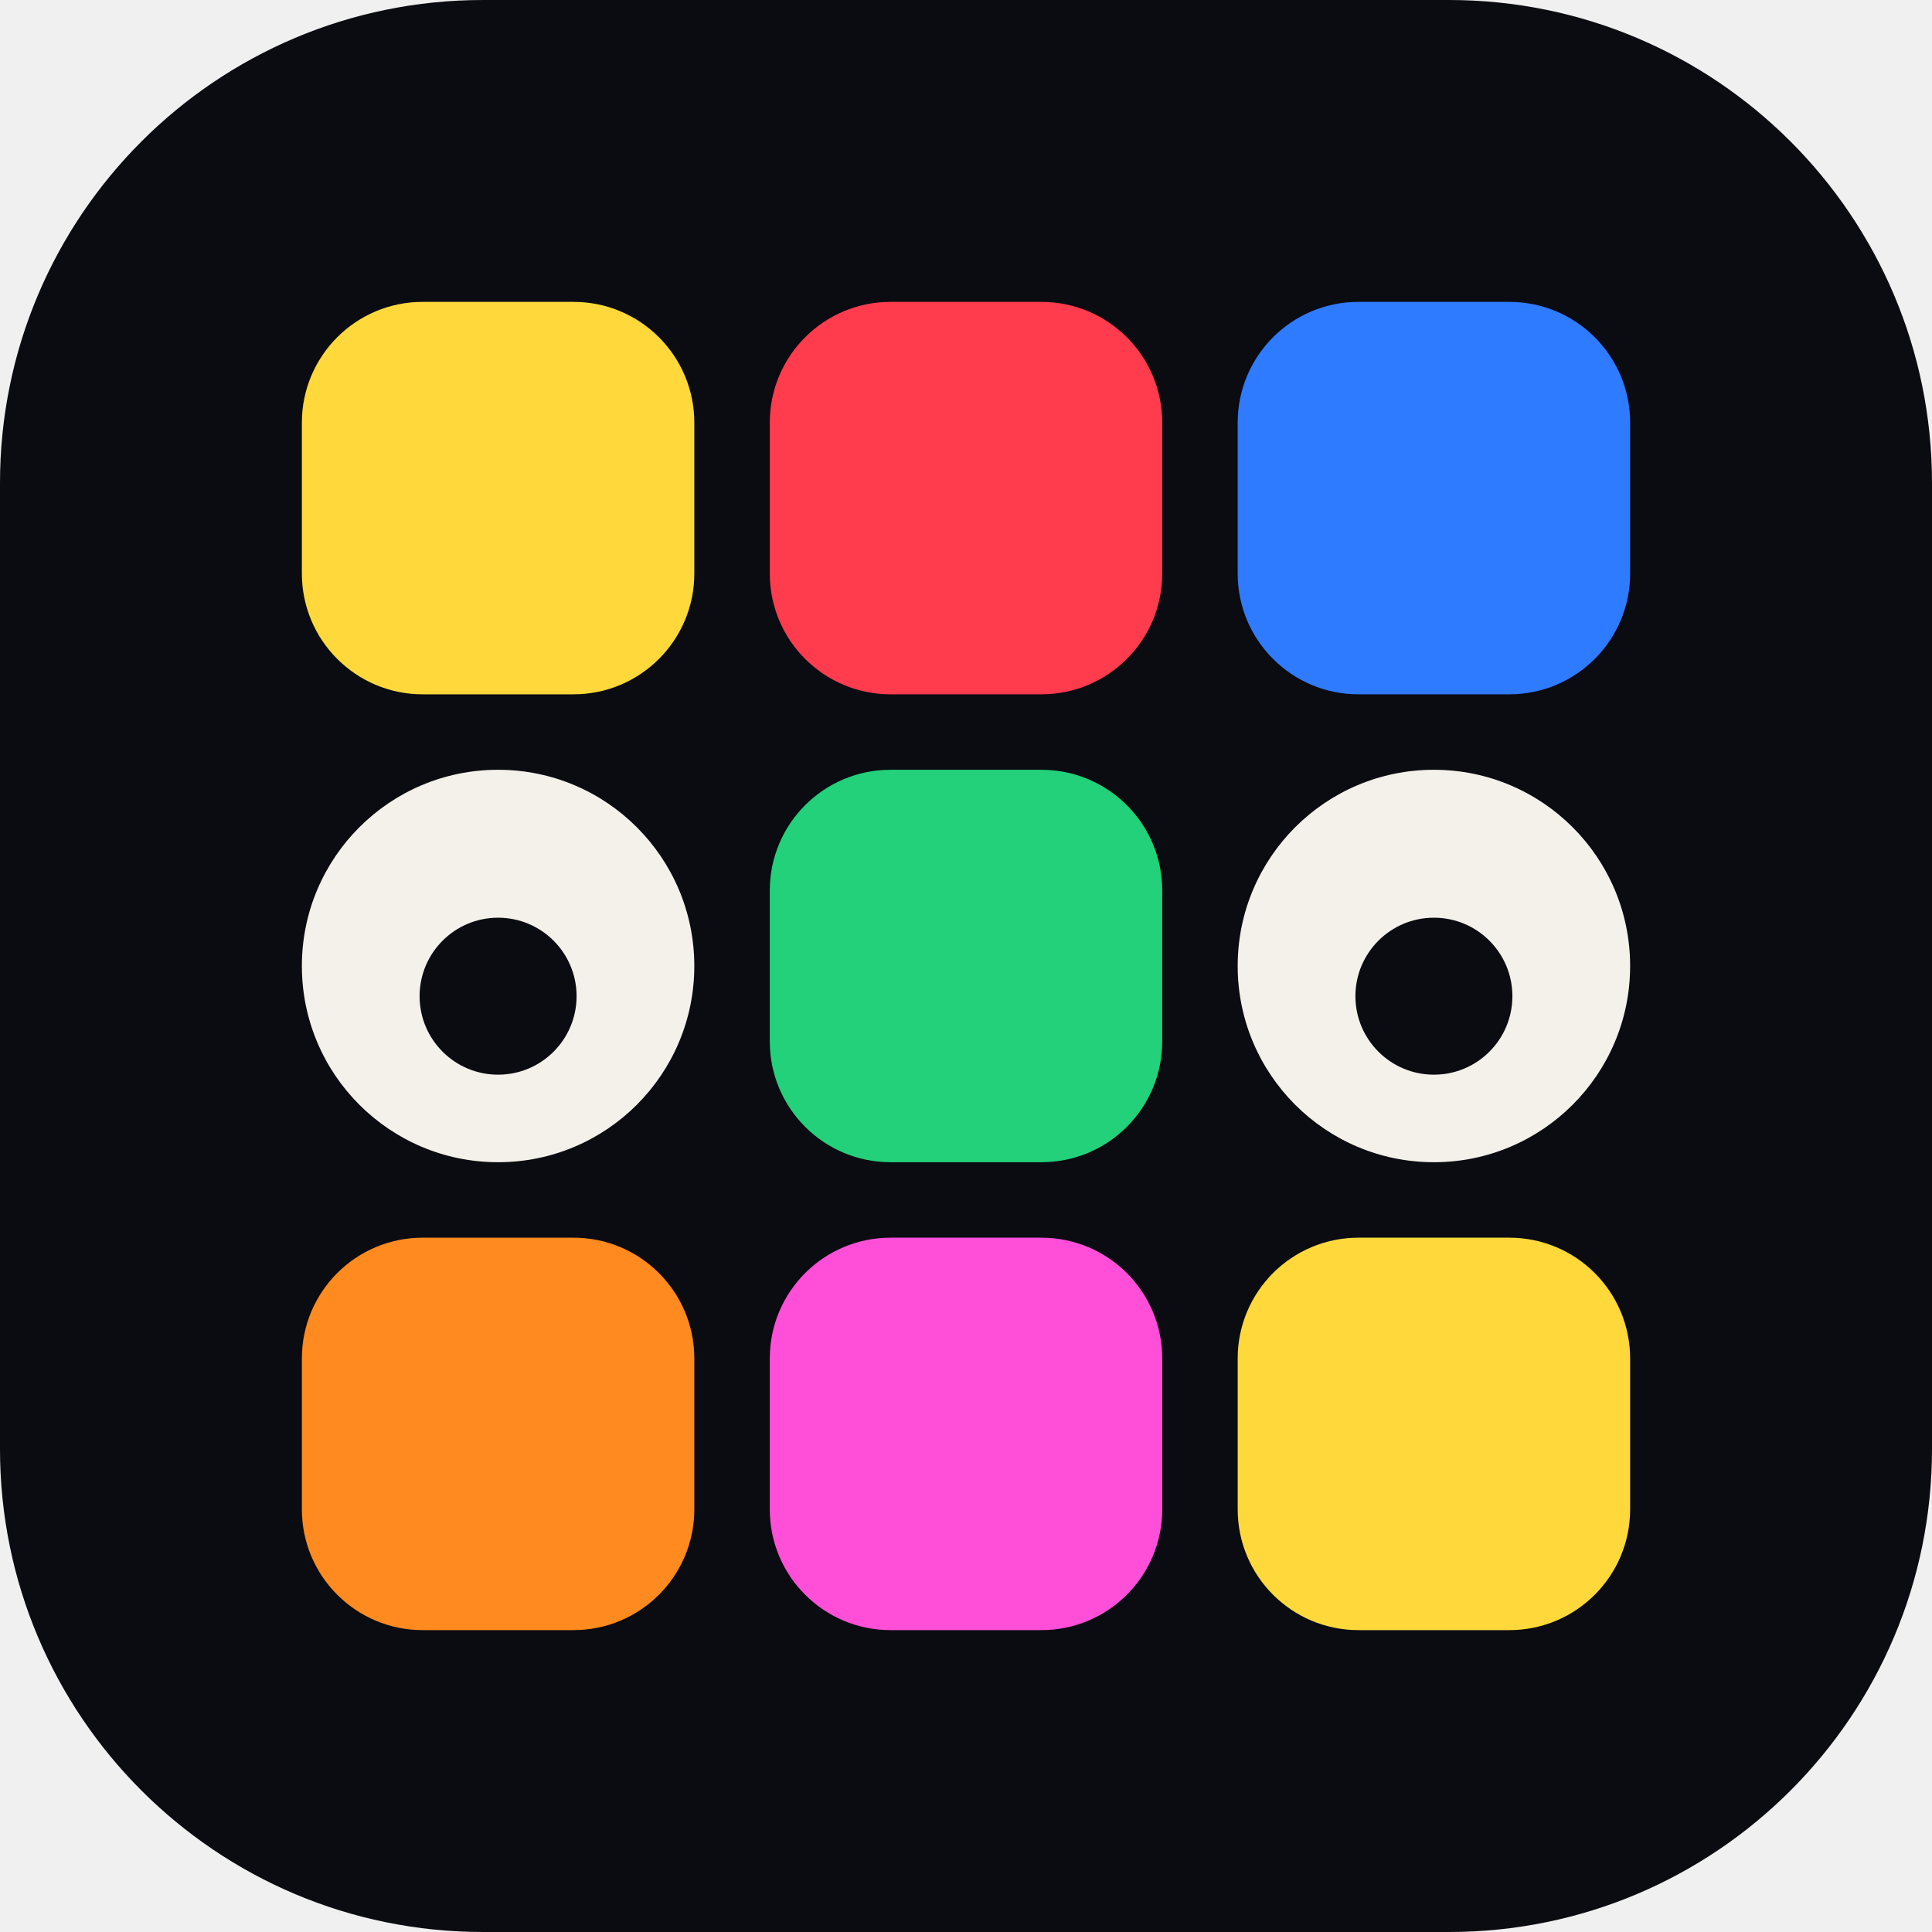
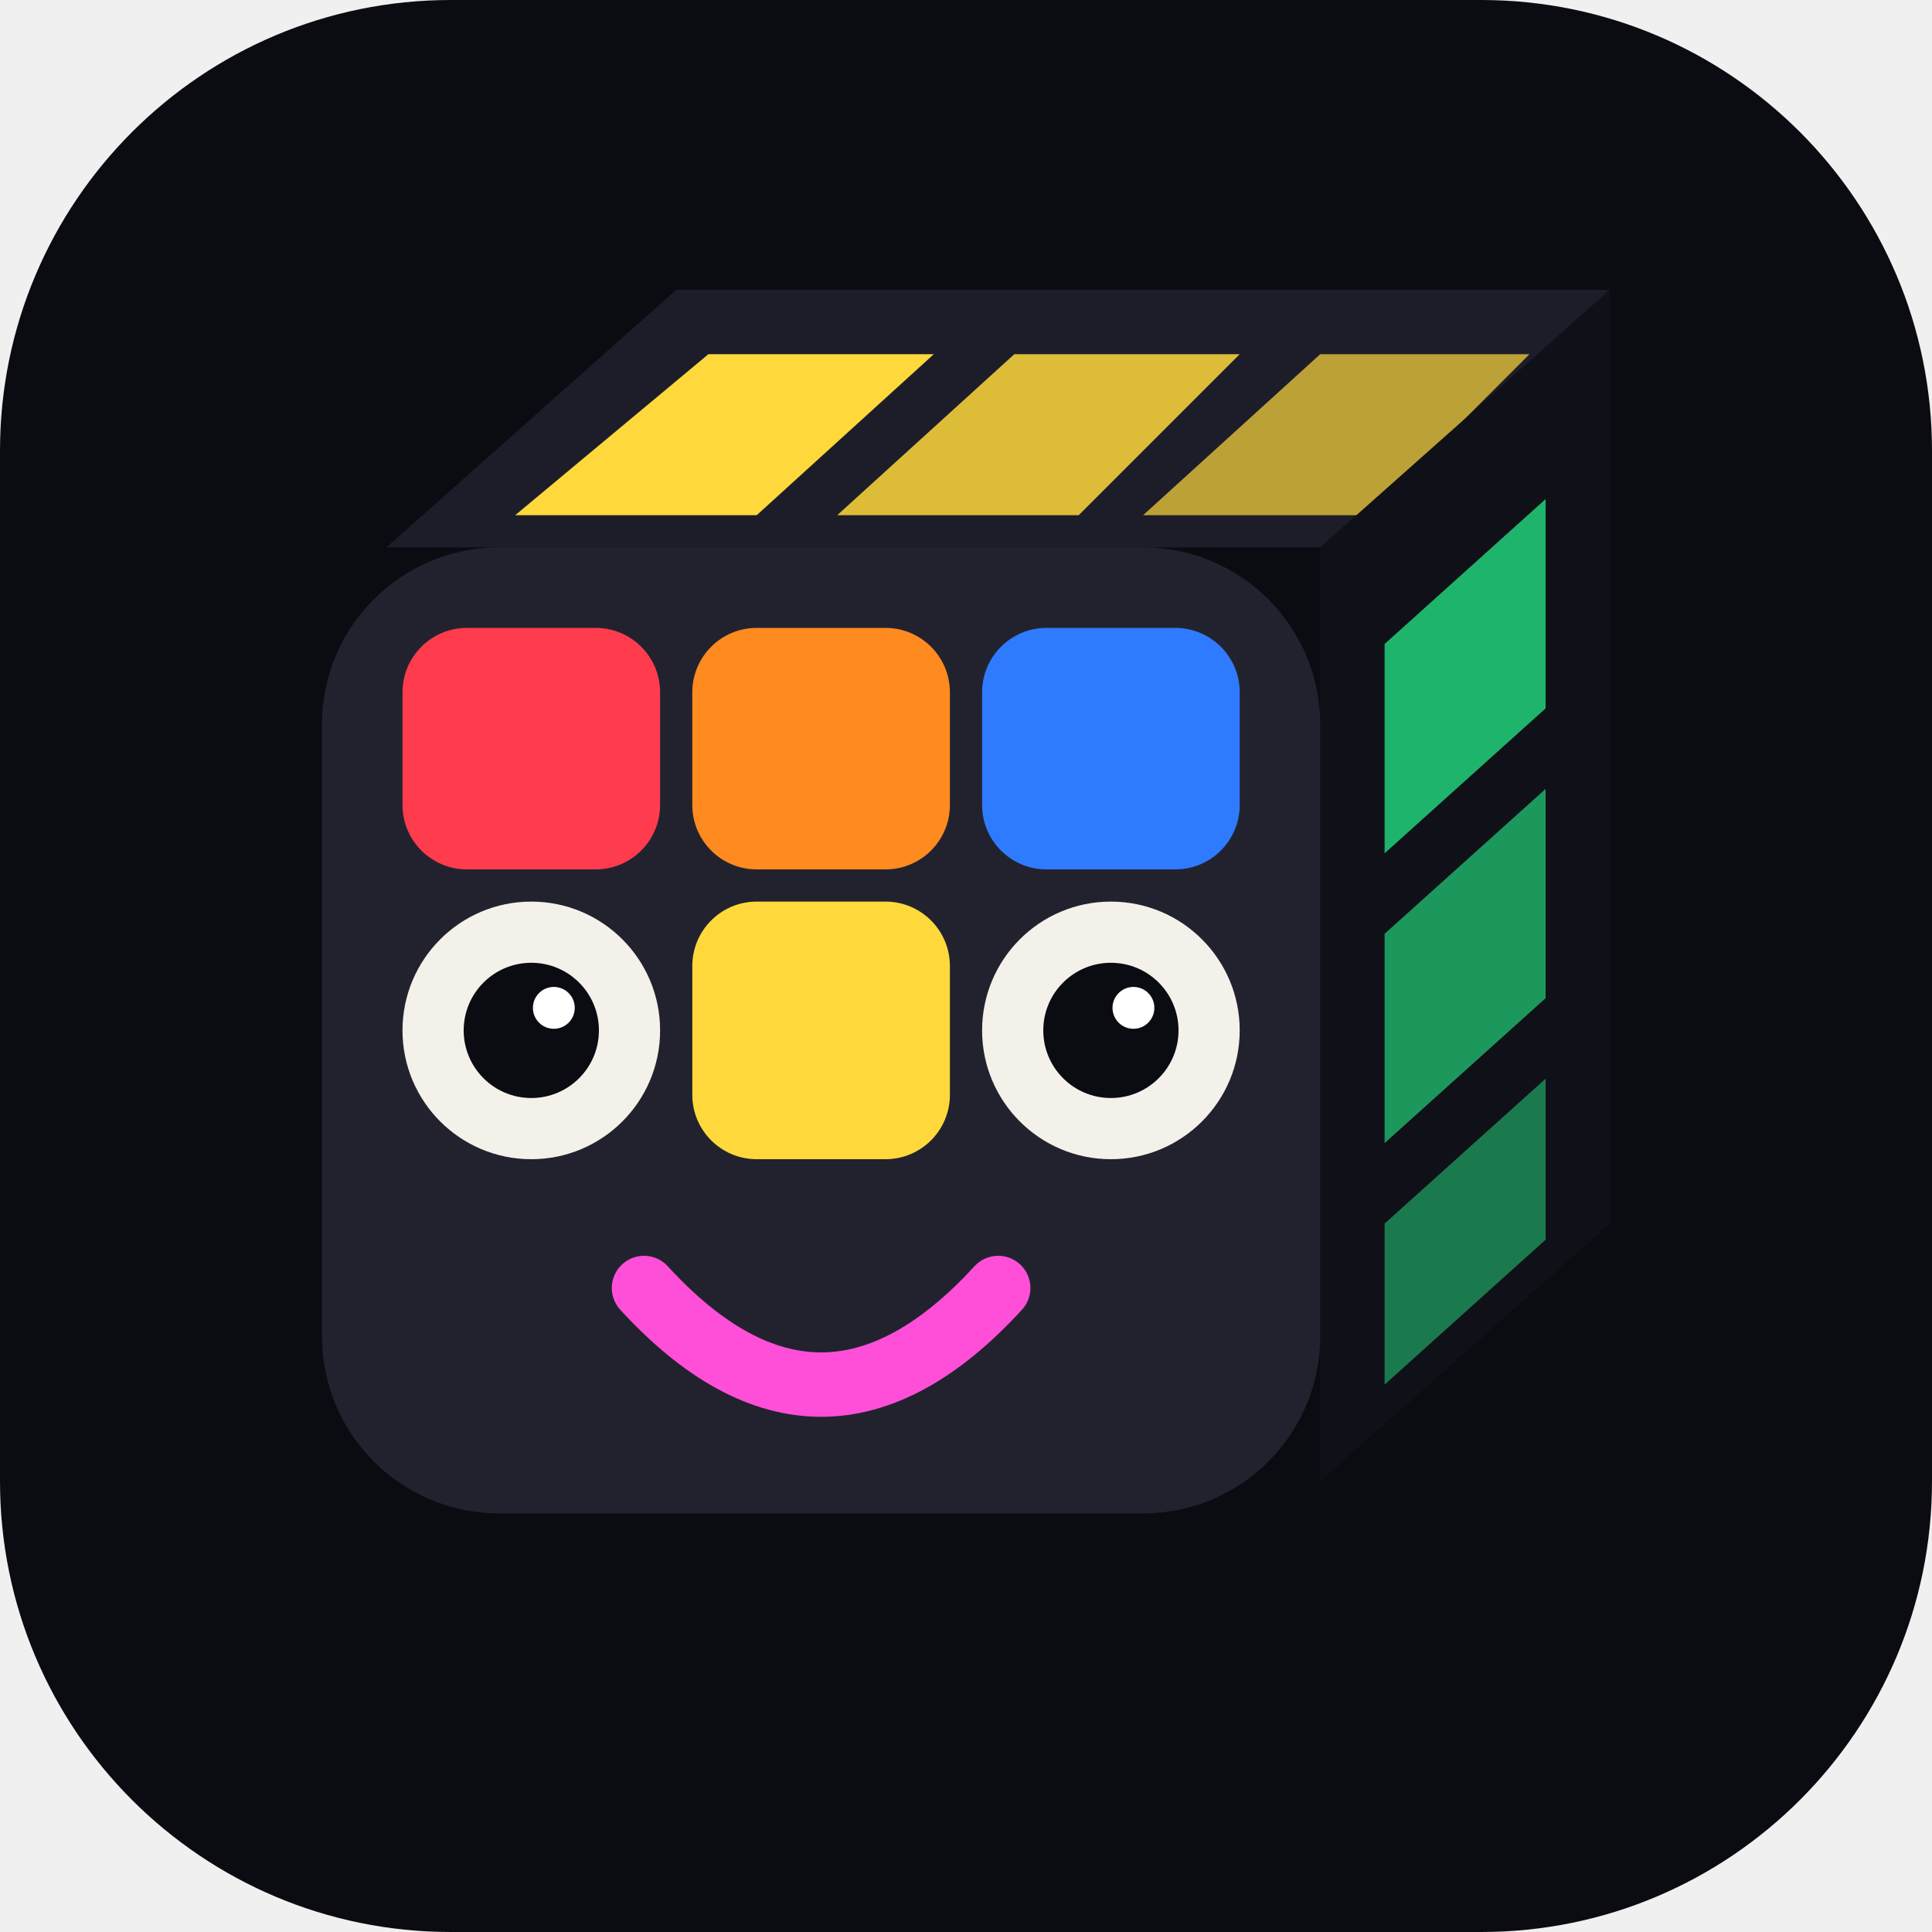
- <svg xmlns="http://www.w3.org/2000/svg" viewBox="0 0 64 64" width="100%" height="100%" preserveAspectRatio="none">
-   <rect width="64" height="64" rx="16" fill="#0B0B12" />
-   <rect x="10" y="10" width="13" height="13" rx="4" fill="#FFD93B" />
-   <rect x="25.5" y="10" width="13" height="13" rx="4" fill="#FF3B4E" />
-   <rect x="41" y="10" width="13" height="13" rx="4" fill="#2F7BFF" />
-   <rect x="10" y="25.5" width="13" height="13" rx="6.5" fill="#F4F1EA" />
-   <circle cx="16.5" cy="33" r="2.6" fill="#0B0B12" />
-   <rect x="25.5" y="25.5" width="13" height="13" rx="4" fill="#22D17A" />
-   <rect x="41" y="25.5" width="13" height="13" rx="6.5" fill="#F4F1EA" />
-   <circle cx="47.5" cy="33" r="2.6" fill="#0B0B12" />
-   <rect x="10" y="41" width="13" height="13" rx="4" fill="#FF8A1F" />
-   <rect x="25.5" y="41" width="13" height="13" rx="4" fill="#FF4FD8" />
-   <rect x="41" y="41" width="13" height="13" rx="4" fill="#FFD93B" />
+ <svg xmlns="http://www.w3.org/2000/svg" viewBox="0 0 120 120" width="100%" height="100%">
+   <rect width="120" height="120" rx="28" fill="#0B0B12" />
+   <g transform="translate(2 4)">
+     <path d="M22 30 L40 14 H98 L80 30 Z" fill="#1d1d2a" />
+     <path d="M30 28 L42 18 H56 L45 28Z" fill="#FFD93B" />
+     <path d="M50 28 L61 18 H75 L65 28Z" fill="#FFD93B" opacity=".85" />
+     <path d="M69 28 L80 18 H93 L83 28Z" fill="#FFD93B" opacity=".7" />
+     <path d="M80 30 L98 14 V72 L80 88 Z" fill="#101018" />
+     <path d="M84 36 L94 27 V40 L84 49Z" fill="#22D17A" opacity=".85" />
+     <path d="M84 54 L94 45 V58 L84 67Z" fill="#22D17A" opacity=".7" />
+     <path d="M84 72 L94 63 V73 L84 82Z" fill="#22D17A" opacity=".55" />
+     <rect x="18" y="30" width="62" height="60" rx="11" fill="#22222f" />
+     <rect x="23" y="35" width="16" height="15" rx="4" fill="#FF3B4E" />
+     <rect x="41" y="35" width="16" height="15" rx="4" fill="#FF8A1F" />
+     <rect x="59" y="35" width="16" height="15" rx="4" fill="#2F7BFF" />
+     <rect x="23" y="52" width="16" height="16" rx="8" fill="#F4F1EA" />
+     <rect x="59" y="52" width="16" height="16" rx="8" fill="#F4F1EA" />
+     <circle cx="31" cy="60" r="4.2" fill="#0b0b12" />
+     <circle cx="67" cy="60" r="4.2" fill="#0b0b12" />
+     <circle cx="32.4" cy="58.6" r="1.3" fill="#fff" />
+     <circle cx="68.4" cy="58.6" r="1.3" fill="#fff" />
+     <rect x="41" y="52" width="16" height="16" rx="4" fill="#FFD93B" />
+     <path d="M38 76 Q49 88 60 76" stroke="#FF4FD8" stroke-width="4" stroke-linecap="round" fill="none" />
+   </g>
</svg>
